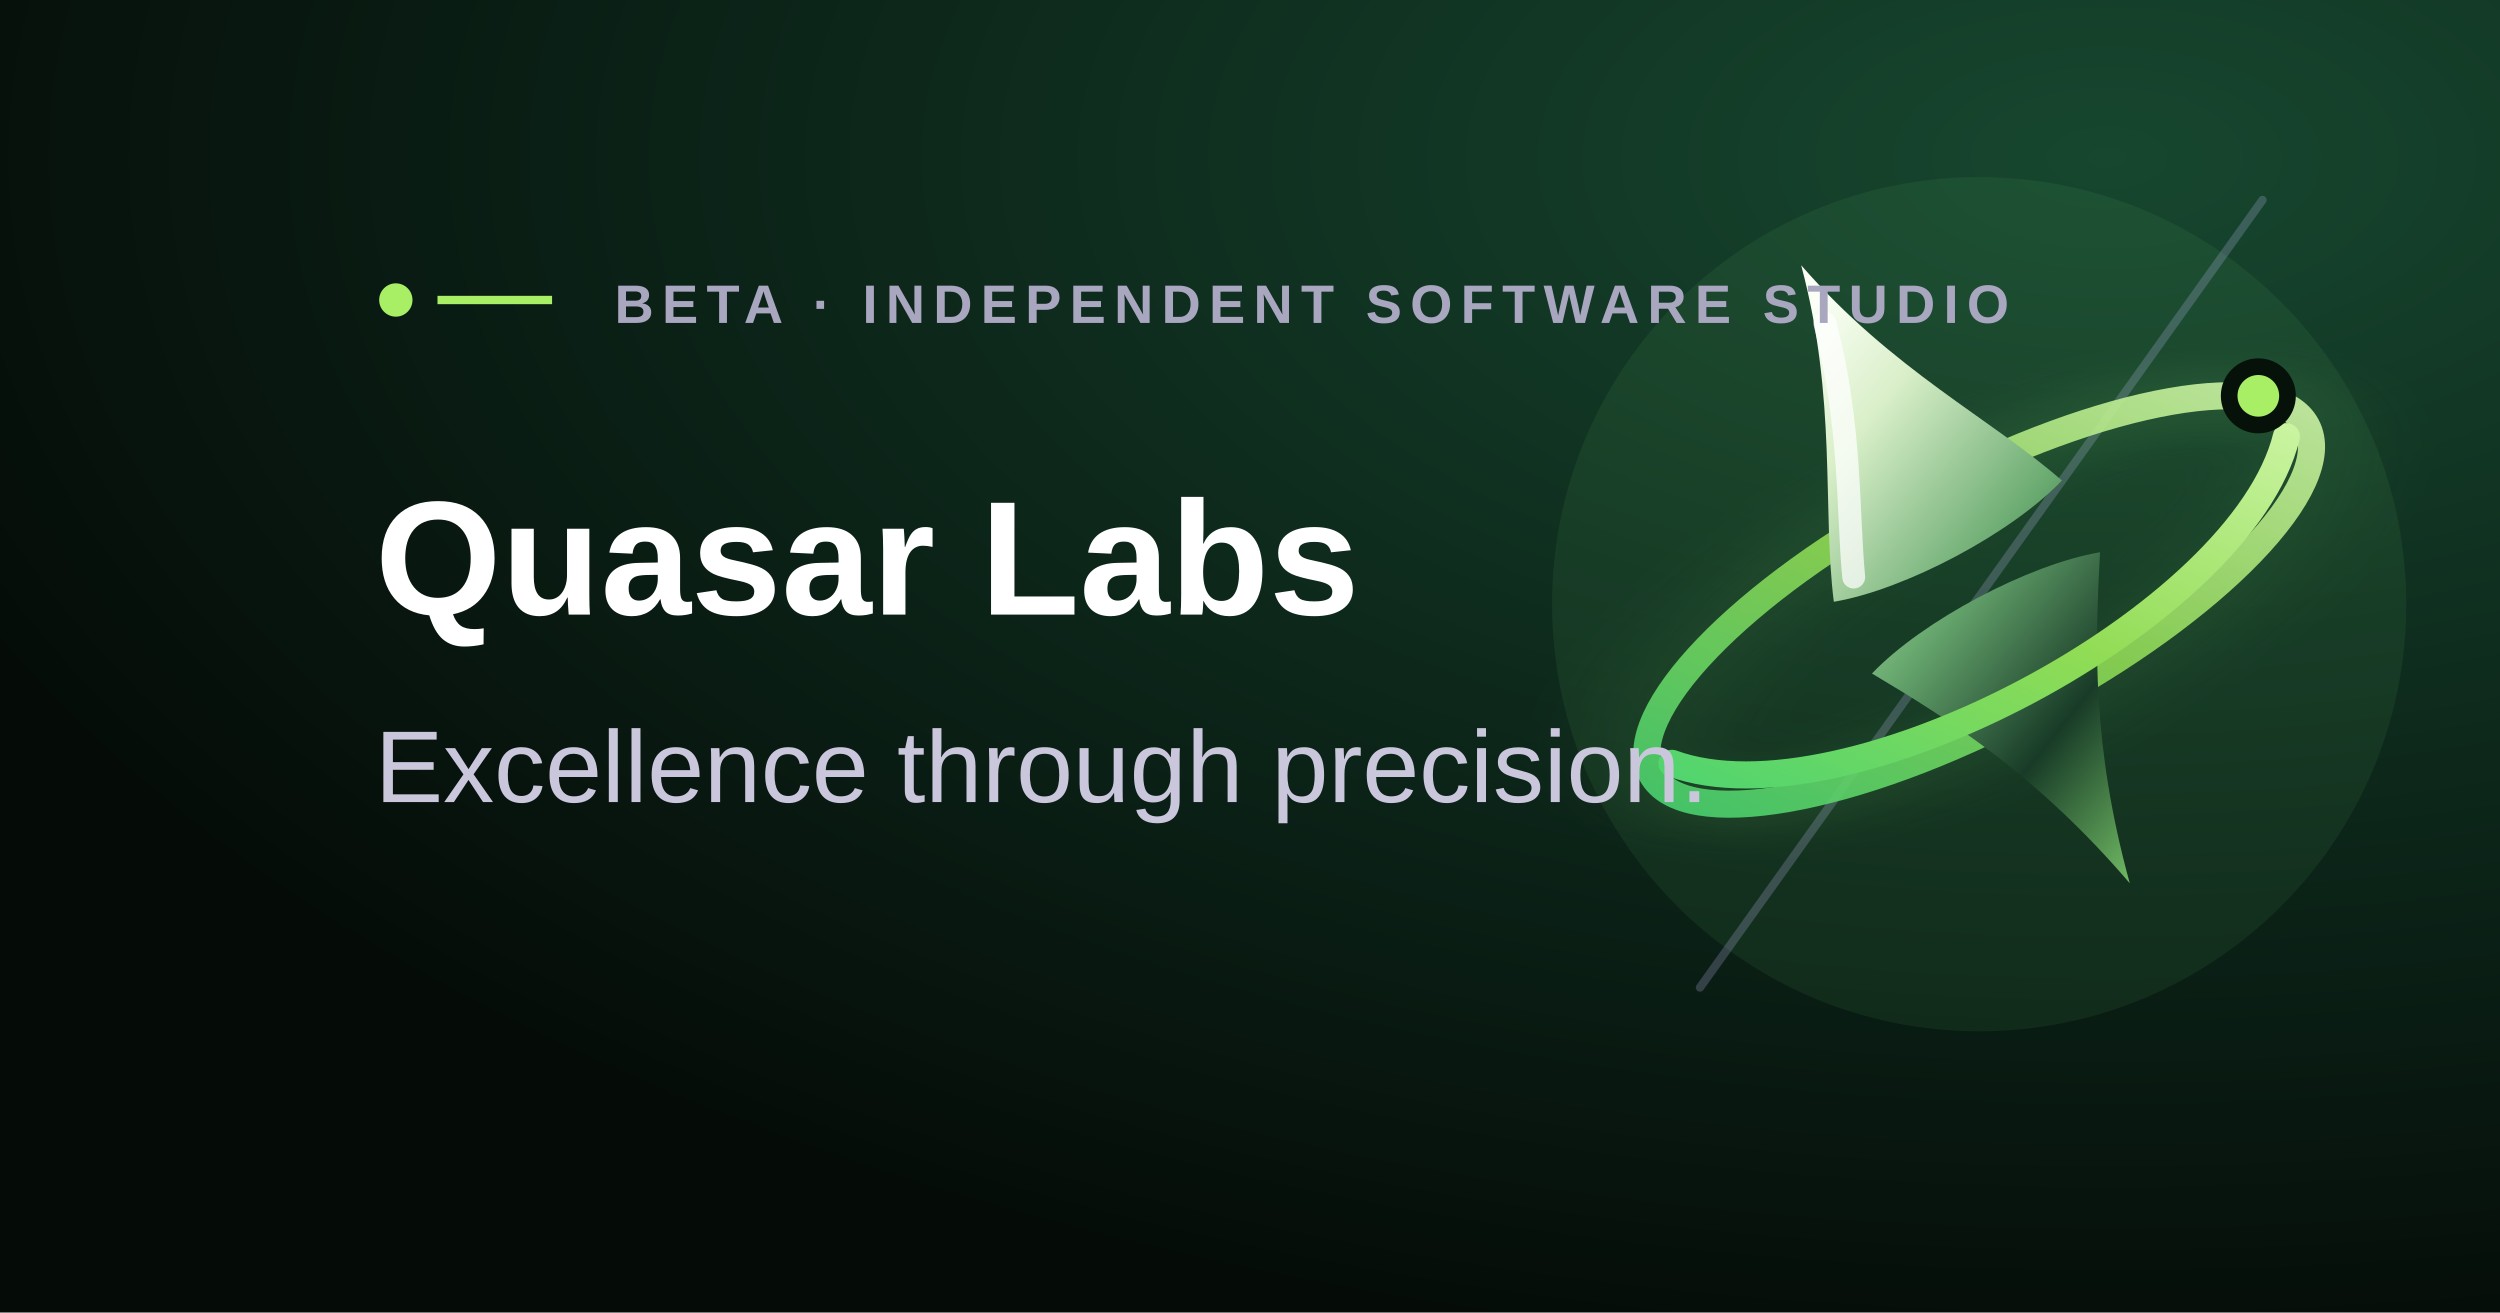
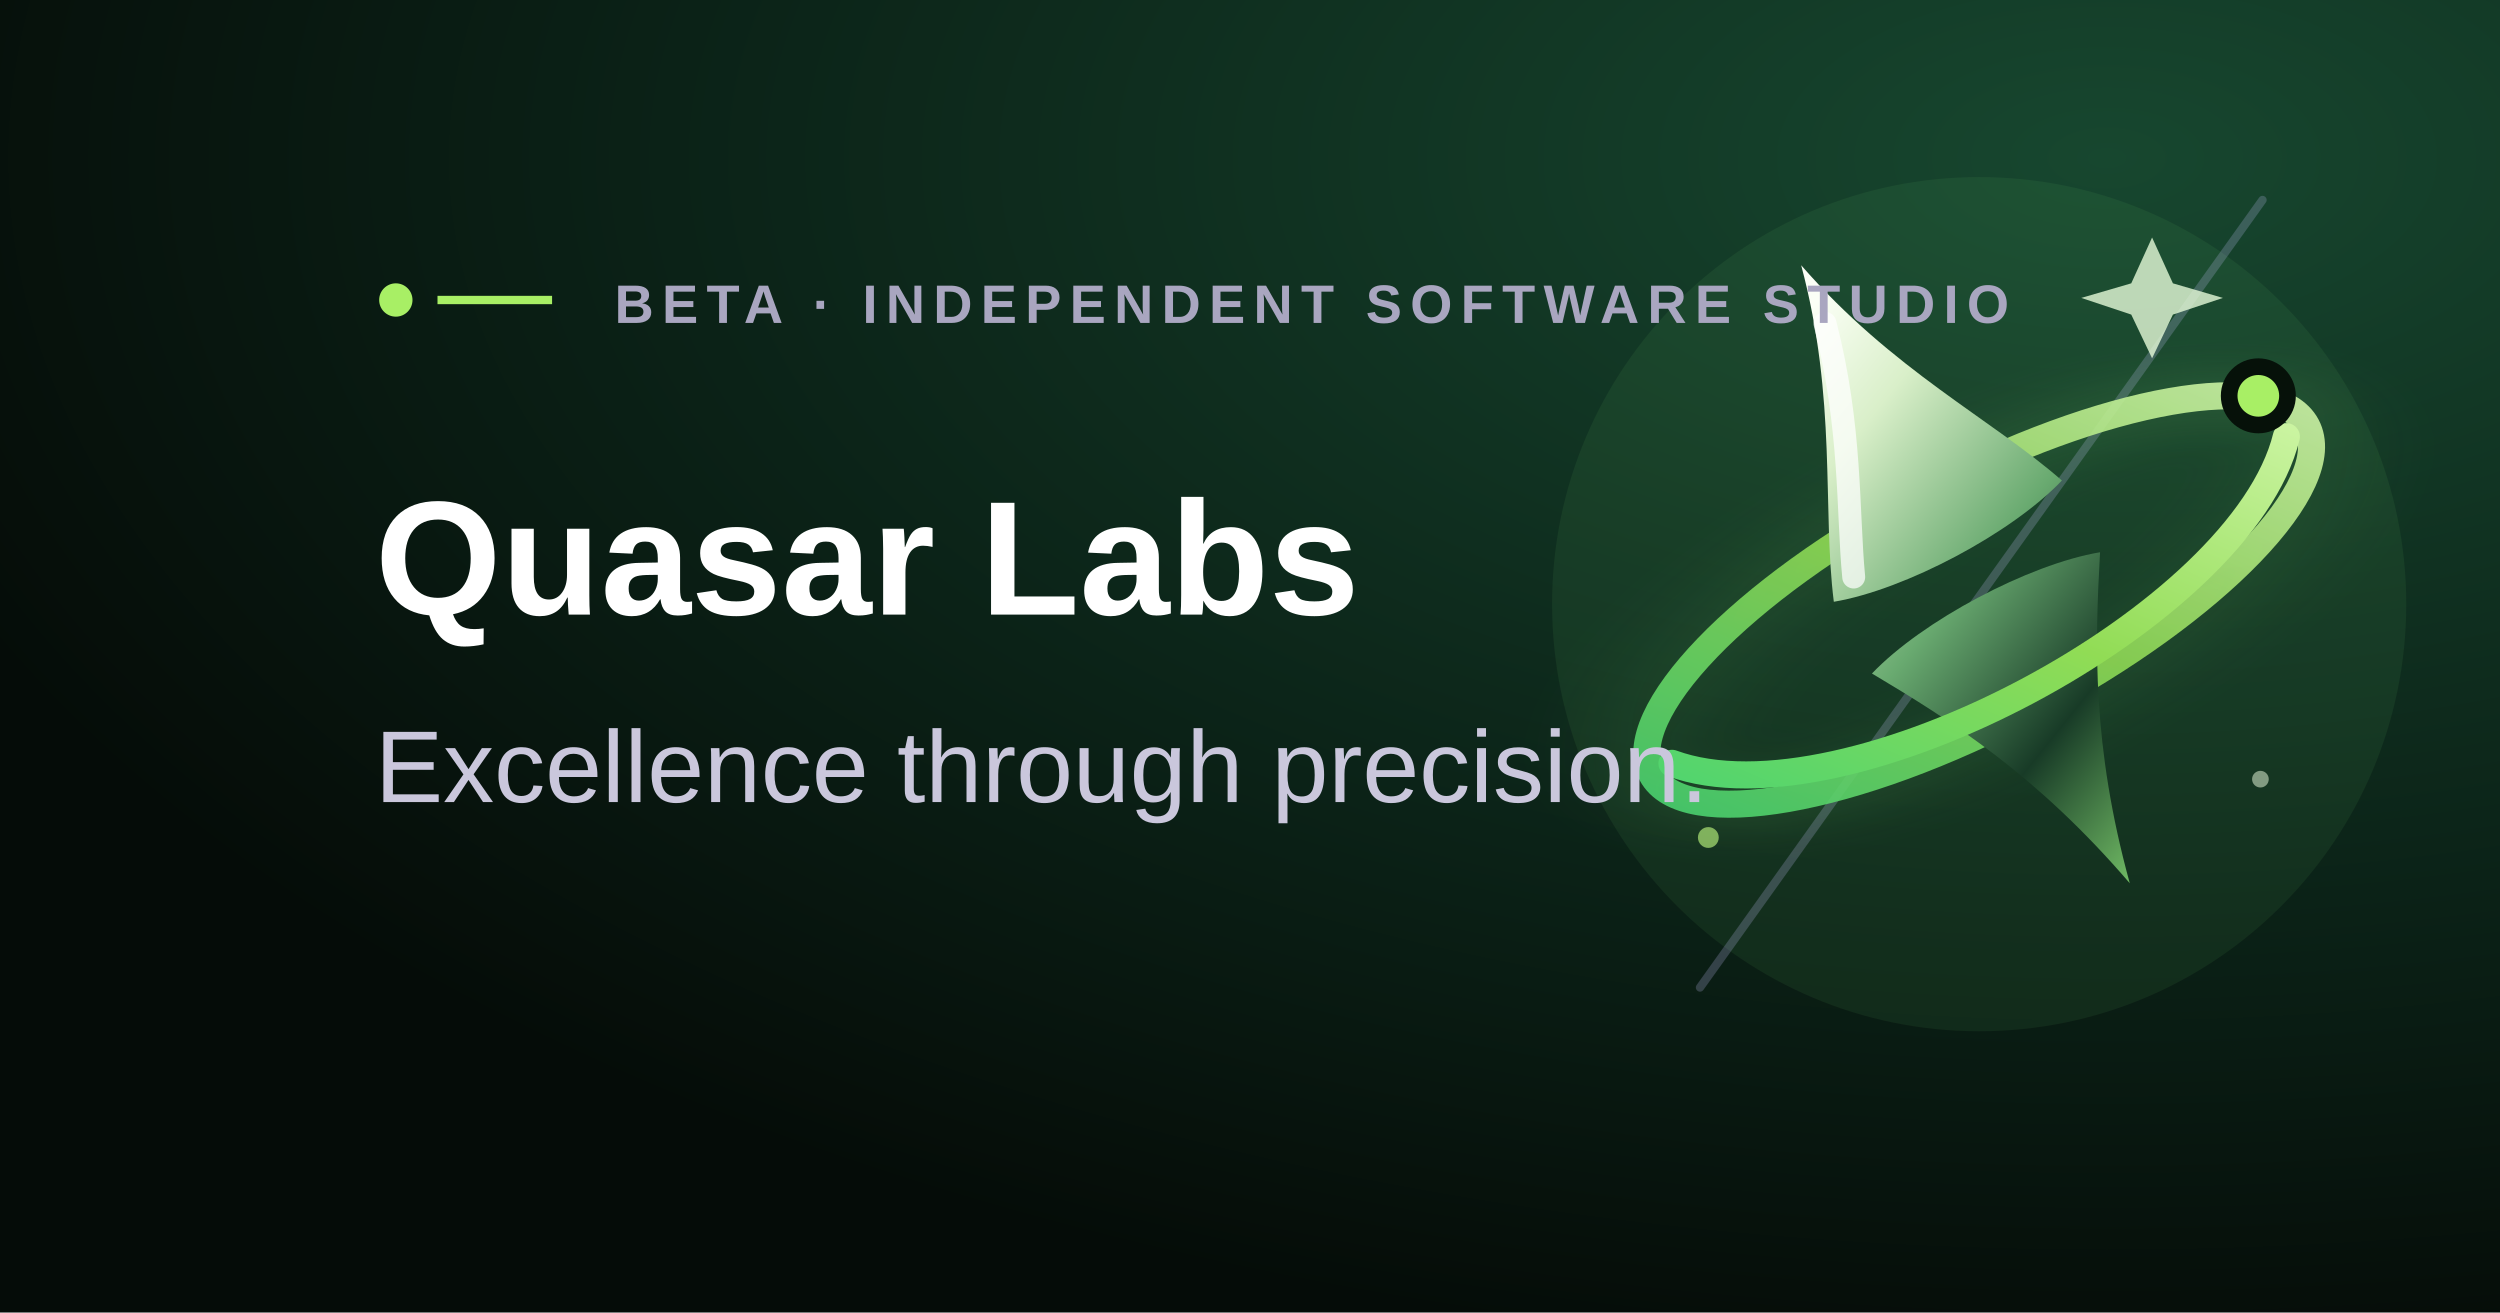
<svg xmlns="http://www.w3.org/2000/svg" width="1200" height="630" viewBox="0 0 1200 630">
  <defs>
    <radialGradient id="bg" cx="84%" cy="12%" r="92%">
      <stop stop-color="#17472f" />
      <stop offset=".62" stop-color="#0b2217" />
      <stop offset="1" stop-color="#050c08" />
    </radialGradient>
    <linearGradient id="orbit" x1="790" y1="410" x2="1100" y2="160" gradientUnits="userSpaceOnUse">
      <stop stop-color="#33d17a" />
      <stop offset=".5" stop-color="#91dc55" />
      <stop offset="1" stop-color="#e4ffc3" />
    </linearGradient>
    <linearGradient id="core" x1="890" y1="150" x2="1010" y2="430" gradientUnits="userSpaceOnUse">
      <stop stop-color="#fbfff6" />
      <stop offset=".18" stop-color="#d9efc9" />
      <stop offset=".46" stop-color="#69aa70" />
      <stop offset=".72" stop-color="#183b27" />
      <stop offset="1" stop-color="#80d16f" />
    </linearGradient>
    <filter id="soft" x="-50%" y="-50%" width="200%" height="200%">
      <feGaussianBlur stdDeviation="18" />
    </filter>
  </defs>
  <rect width="1200" height="630" fill="url(#bg)" />
  <circle cx="950" cy="290" r="205" fill="#79d86d" opacity=".08" />
  <path d="m816 474 270-378" stroke="#c8c3ff" stroke-width="4" stroke-linecap="round" opacity=".22" />
  <ellipse cx="950" cy="288" rx="178" ry="58" fill="none" stroke="#79d86d" stroke-width="30" opacity=".1" filter="url(#soft)" transform="rotate(-28 950 288)" />
  <ellipse cx="950" cy="288" rx="178" ry="58" fill="none" stroke="url(#orbit)" stroke-width="13" stroke-linecap="round" transform="rotate(-28 950 288)" opacity=".88" />
  <g transform="rotate(-28 950 288)">
    <path d="M950 106c-15 65-46 108-62 150 33 11 91 11 124 0-16-42-47-85-62-150Z" fill="url(#core)" />
    <path d="M888 295c33-11 91-11 124 0-23 38-47 80-62 147-15-67-39-109-62-147Z" fill="url(#core)" />
    <path d="M947 136c-12 50-33 85-45 114" fill="none" stroke="#fff" stroke-width="11" stroke-linecap="round" opacity=".72" />
  </g>
  <path d="M783 288c59 66 275 66 334 0" fill="none" stroke="url(#orbit)" stroke-width="13" stroke-linecap="round" transform="rotate(-28 950 288)" />
+   <path d="m1033 114 10 22 24 7-24 8-10 21-10-21-24-8 24-7 10-22Z" fill="#eaffdc" opacity=".78" />
+   <circle cx="820" cy="402" r="5" fill="#b9f27c" opacity=".65" />
+   <circle cx="1085" cy="374" r="4" fill="#efffe1" opacity=".5" />
  <circle cx="1084" cy="190" r="14" fill="#a8ef65" stroke="#061109" stroke-width="8" />
  <circle cx="190" cy="144" r="8" fill="#a8ef65" />
  <path d="M210 144h55" stroke="#a8ef65" stroke-width="4" />
  <text x="295" y="155" fill="#a9a6c0" font-family="Arial,sans-serif" font-size="26" font-weight="700" letter-spacing="4">BETA · INDEPENDENT SOFTWARE STUDIO</text>
  <text x="180" y="295" fill="#fff" font-family="Arial,sans-serif" font-size="78" font-weight="700">Quasar Labs</text>
  <text x="180" y="385" fill="#cac7dc" font-family="Arial,sans-serif" font-size="49" font-weight="500">Excellence through precision.</text>
</svg>
